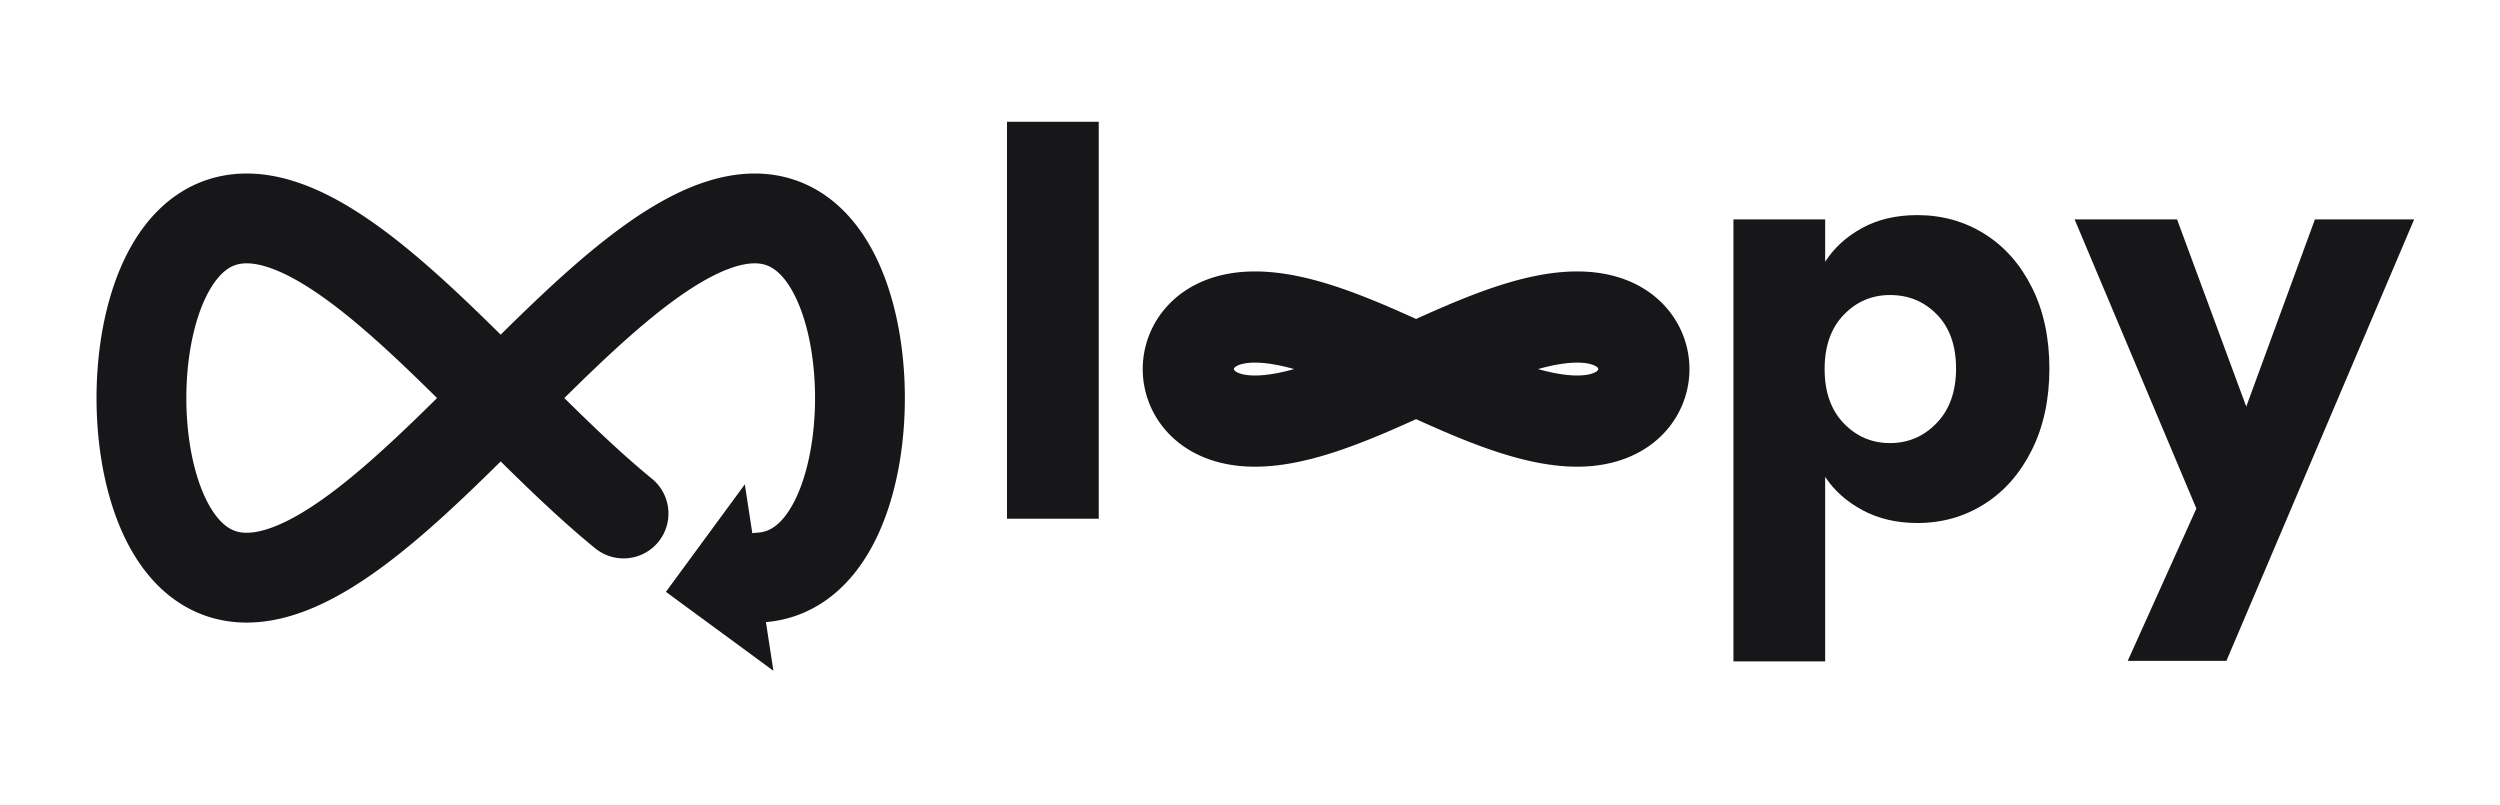
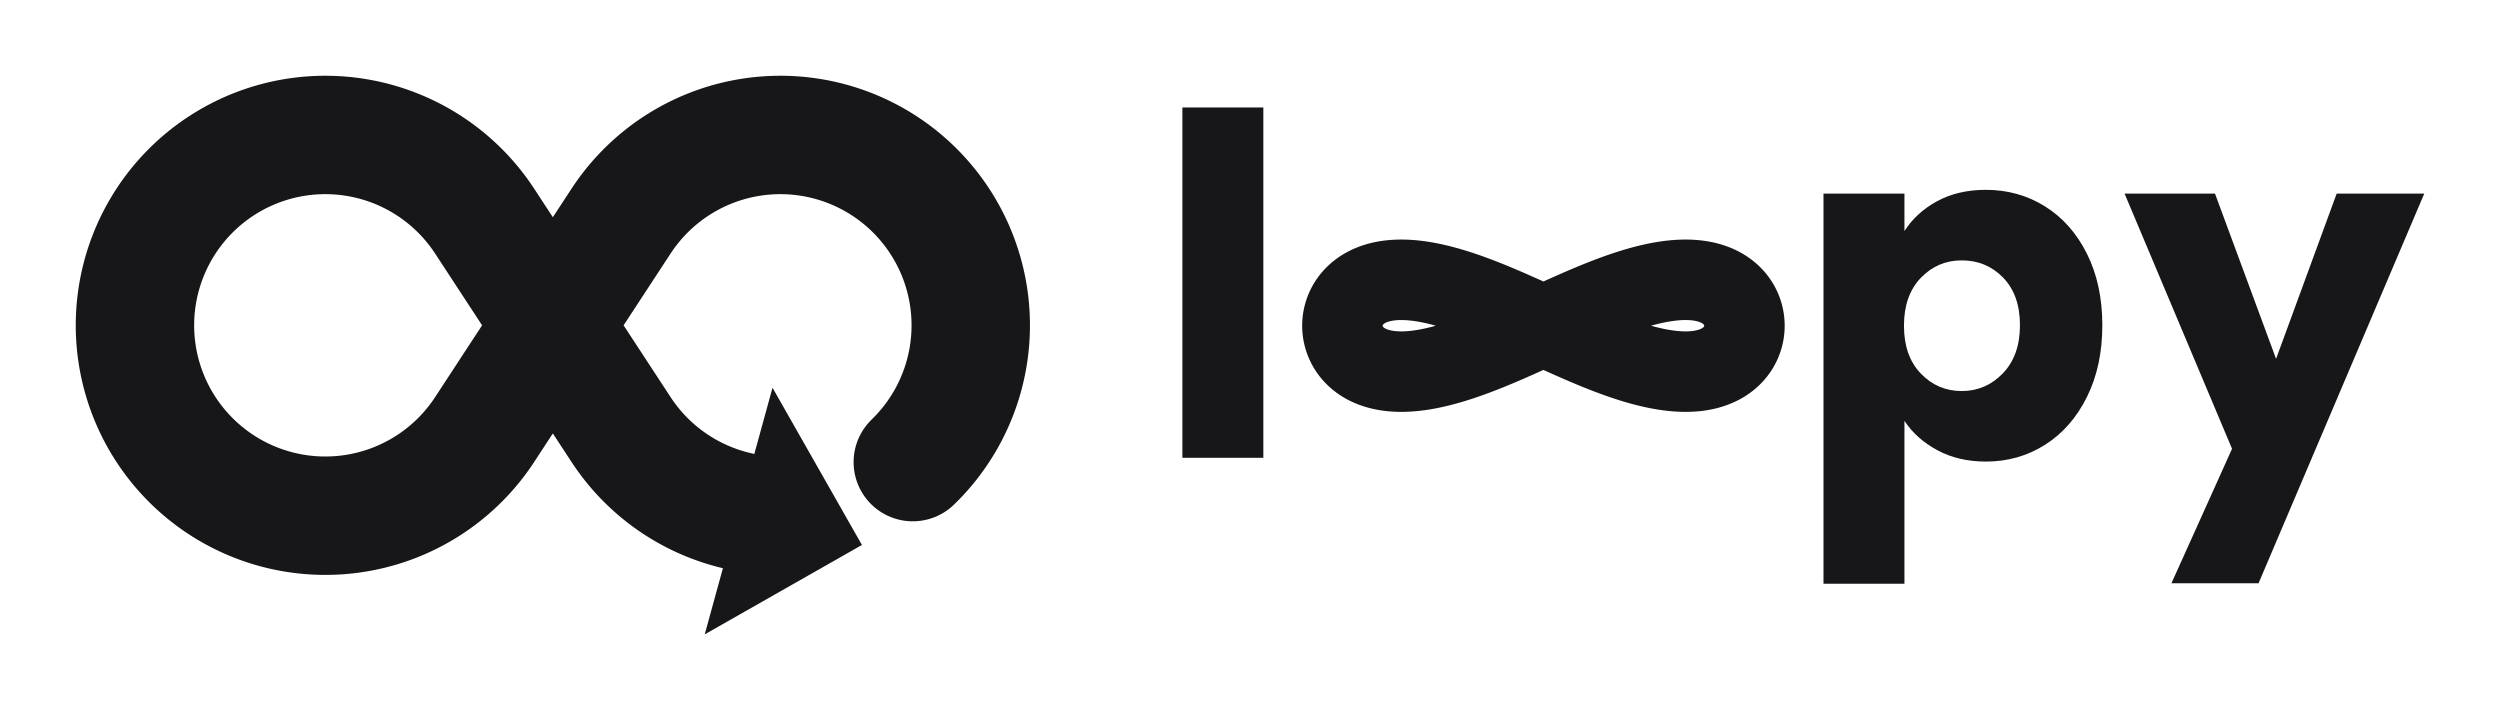
- <svg xmlns="http://www.w3.org/2000/svg" viewBox="0 0 466.05 150.00">
-   <g transform="translate(13.608,-5.527) scale(0.7973)">
-     <path d="M 128.730 126.997 L 127.961 126.367 L 127.191 125.727 L 126.417 125.077 L 125.641 124.417 L 124.863 123.749 L 124.082 123.071 L 123.299 122.385 L 122.514 121.690 L 121.727 120.987 L 120.937 120.276 L 120.146 119.558 L 119.353 118.832 L 118.558 118.099 L 117.761 117.359 L 116.962 116.613 L 116.162 115.860 L 115.361 115.102 L 114.558 114.337 L 113.753 113.568 L 112.947 112.793 L 112.140 112.013 L 111.332 111.229 L 110.523 110.440 L 109.713 109.648 L 108.902 108.852 L 108.090 108.052 L 107.277 107.250 L 106.464 106.445 L 105.650 105.637 L 104.835 104.827 L 104.020 104.016 L 103.205 103.203 L 102.389 102.388 L 101.573 101.573 L 100.757 100.757 L 99.941 99.941 L 99.125 99.125 L 98.309 98.310 L 97.493 97.494 L 96.678 96.680 L 95.862 95.867 L 95.048 95.056 L 94.233 94.247 L 93.419 93.439 L 92.606 92.635 L 91.793 91.833 L 90.981 91.034 L 90.171 90.238 L 89.361 89.446 L 88.551 88.658 L 87.744 87.875 L 86.937 87.096 L 86.131 86.322 L 85.327 85.553 L 84.524 84.789 L 83.723 84.031 L 82.923 83.279 L 82.125 82.534 L 81.328 81.795 L 80.533 81.063 L 79.740 80.338 L 78.949 79.621 L 78.160 78.911 L 77.373 78.209 L 76.588 77.516 L 75.806 76.831 L 75.025 76.155 L 74.247 75.487 L 73.472 74.829 L 72.698 74.181 L 71.928 73.542 L 71.160 72.913 L 70.395 72.295 L 69.633 71.687 L 68.873 71.089 L 68.117 70.503 L 67.363 69.927 L 66.613 69.363 L 65.865 68.811 L 65.121 68.270 L 64.381 67.741 L 63.643 67.225 L 62.909 66.721 L 62.179 66.229 L 61.452 65.750 L 60.728 65.285 L 60.009 64.832 L 59.293 64.392 L 58.581 63.966 L 57.873 63.554 L 57.169 63.155 L 56.469 62.770 L 55.773 62.400 L 55.081 62.043 L 54.394 61.701 L 53.711 61.373 L 53.032 61.060 L 52.357 60.762 L 51.688 60.478 L 51.022 60.209 L 50.362 59.956 L 49.705 59.717 L 49.054 59.494 L 48.408 59.286 L 47.766 59.093 L 47.129 58.916 L 46.498 58.754 L 45.871 58.608 L 45.250 58.477 L 44.633 58.363 L 44.022 58.263 L 43.416 58.180 L 42.816 58.112 L 42.221 58.061 L 41.631 58.025 L 41.047 58.005 L 40.468 58.000 L 39.895 58.012 L 39.328 58.040 L 38.767 58.083 L 38.211 58.142 L 37.661 58.217 L 37.117 58.308 L 36.579 58.414 L 36.047 58.536 L 35.521 58.674 L 35.001 58.828 L 34.487 58.997 L 33.979 59.181 L 33.477 59.381 L 32.982 59.596 L 32.493 59.827 L 32.011 60.072 L 31.535 60.333 L 31.065 60.609 L 30.602 60.899 L 30.146 61.205 L 29.696 61.525 L 29.252 61.859 L 28.816 62.208 L 28.386 62.571 L 27.963 62.948 L 27.546 63.340 L 27.137 63.745 L 26.734 64.164 L 26.339 64.596 L 25.950 65.042 L 25.568 65.501 L 25.193 65.973 L 24.826 66.457 L 24.465 66.955 L 24.111 67.465 L 23.765 67.987 L 23.426 68.521 L 23.094 69.067 L 22.770 69.625 L 22.452 70.195 L 22.142 70.775 L 21.840 71.367 L 21.544 71.969 L 21.256 72.582 L 20.976 73.206 L 20.703 73.839 L 20.437 74.482 L 20.179 75.135 L 19.929 75.798 L 19.686 76.469 L 19.451 77.150 L 19.223 77.839 L 19.003 78.536 L 18.791 79.242 L 18.586 79.955 L 18.389 80.676 L 18.199 81.404 L 18.018 82.139 L 17.844 82.881 L 17.678 83.630 L 17.519 84.384 L 17.369 85.145 L 17.226 85.911 L 17.091 86.682 L 16.964 87.459 L 16.844 88.240 L 16.733 89.026 L 16.629 89.816 L 16.533 90.609 L 16.445 91.406 L 16.365 92.207 L 16.293 93.010 L 16.229 93.816 L 16.173 94.625 L 16.125 95.435 L 16.084 96.247 L 16.052 97.060 L 16.027 97.875 L 16.010 98.691 L 16.001 99.506 L 16.001 100.323 L 16.008 101.139 L 16.023 101.954 L 16.046 102.769 L 16.077 103.583 L 16.115 104.395 L 16.162 105.206 L 16.217 106.015 L 16.279 106.821 L 16.350 107.625 L 16.428 108.426 L 16.514 109.224 L 16.608 110.018 L 16.710 110.809 L 16.820 111.596 L 16.938 112.378 L 17.063 113.155 L 17.197 113.928 L 17.338 114.695 L 17.487 115.457 L 17.644 116.213 L 17.808 116.962 L 17.981 117.706 L 18.161 118.442 L 18.348 119.172 L 18.544 119.894 L 18.747 120.609 L 18.958 121.317 L 19.176 122.016 L 19.402 122.707 L 19.636 123.389 L 19.877 124.062 L 20.126 124.726 L 20.383 125.381 L 20.647 126.027 L 20.918 126.662 L 21.197 127.288 L 21.483 127.903 L 21.777 128.508 L 22.078 129.102 L 22.387 129.685 L 22.702 130.256 L 23.026 130.817 L 23.356 131.365 L 23.693 131.902 L 24.038 132.427 L 24.390 132.939 L 24.749 133.439 L 25.116 133.927 L 25.489 134.402 L 25.869 134.863 L 26.256 135.312 L 26.651 135.747 L 27.052 136.169 L 27.460 136.577 L 27.875 136.971 L 28.297 137.351 L 28.725 137.717 L 29.160 138.069 L 29.602 138.407 L 30.051 138.730 L 30.506 139.038 L 30.968 139.332 L 31.436 139.610 L 31.911 139.874 L 32.392 140.123 L 32.879 140.357 L 33.373 140.575 L 33.873 140.778 L 34.380 140.966 L 34.892 141.138 L 35.411 141.295 L 35.936 141.436 L 36.467 141.561 L 37.004 141.671 L 37.546 141.765 L 38.095 141.844 L 38.650 141.906 L 39.210 141.953 L 39.776 141.983 L 40.348 141.998 L 40.925 141.998 L 41.508 141.981 L 42.097 141.948 L 42.691 141.900 L 43.290 141.835 L 43.895 141.755 L 44.505 141.660 L 45.120 141.548 L 45.741 141.421 L 46.366 141.278 L 46.997 141.119 L 47.632 140.945 L 48.273 140.756 L 48.918 140.551 L 49.569 140.331 L 50.224 140.096 L 50.883 139.845 L 51.548 139.580 L 52.217 139.299 L 52.890 139.004 L 53.568 138.694 L 54.250 138.369 L 54.937 138.030 L 55.628 137.676 L 56.323 137.308 L 57.022 136.927 L 57.725 136.531 L 58.432 136.121 L 59.144 135.698 L 59.859 135.261 L 60.577 134.811 L 61.300 134.348 L 62.026 133.872 L 62.756 133.383 L 63.489 132.882 L 64.226 132.368 L 64.966 131.842 L 65.709 131.303 L 66.456 130.753 L 67.206 130.192 L 67.958 129.619 L 68.714 129.035 L 69.473 128.440 L 70.235 127.834 L 71.000 127.217 L 71.767 126.591 L 72.537 125.954 L 73.309 125.307 L 74.084 124.651 L 74.862 123.986 L 75.642 123.312 L 76.424 122.628 L 77.208 121.937 L 77.995 121.237 L 78.784 120.528 L 79.574 119.813 L 80.367 119.089 L 81.161 118.359 L 81.957 117.621 L 82.755 116.877 L 83.555 116.127 L 84.356 115.370 L 85.159 114.608 L 85.963 113.840 L 86.768 113.067 L 87.574 112.289 L 88.382 111.506 L 89.191 110.719 L 90.001 109.928 L 90.811 109.133 L 91.623 108.335 L 92.436 107.534 L 93.249 106.729 L 94.062 105.923 L 94.877 105.114 L 95.692 104.303 L 96.507 103.490 L 97.322 102.676 L 98.138 101.861 L 98.954 101.046 L 99.770 100.230 L 100.586 99.414 L 101.402 98.598 L 102.218 97.782 L 103.034 96.968 L 103.850 96.154 L 104.665 95.343 L 105.479 94.532 L 106.293 93.724 L 107.107 92.919 L 107.920 92.116 L 108.732 91.316 L 109.543 90.519 L 110.353 89.726 L 111.163 88.936 L 111.971 88.151 L 112.778 87.370 L 113.584 86.594 L 114.389 85.824 L 115.192 85.058 L 115.994 84.298 L 116.795 83.544 L 117.594 82.797 L 118.391 82.055 L 119.186 81.321 L 119.980 80.594 L 120.772 79.873 L 121.561 79.161 L 122.349 78.456 L 123.135 77.760 L 123.918 77.072 L 124.699 76.392 L 125.478 75.722 L 126.255 75.061 L 127.029 74.409 L 127.800 73.767 L 128.569 73.134 L 129.335 72.512 L 130.098 71.900 L 130.859 71.299 L 131.616 70.709 L 132.371 70.129 L 133.123 69.561 L 133.871 69.005 L 134.616 68.460 L 135.358 67.927 L 136.097 67.406 L 136.832 66.898 L 137.564 66.402 L 138.292 65.918 L 139.016 65.448 L 139.737 64.990 L 140.454 64.546 L 141.168 64.115 L 141.877 63.698 L 142.583 63.294 L 143.284 62.905 L 143.982 62.529 L 144.675 62.167 L 145.364 61.820 L 146.048 61.487 L 146.729 61.169 L 147.405 60.865 L 148.076 60.577 L 148.743 60.303 L 149.406 60.044 L 150.063 59.800 L 150.716 59.571 L 151.364 59.357 L 152.008 59.159 L 152.646 58.977 L 153.280 58.809 L 153.908 58.658 L 154.531 58.522 L 155.150 58.401 L 155.762 58.297 L 156.370 58.208 L 156.973 58.135 L 157.570 58.077 L 158.161 58.036 L 158.747 58.010 L 159.328 58.000 L 159.903 58.006 L 160.472 58.028 L 161.036 58.066 L 161.593 58.119 L 162.145 58.189 L 162.692 58.274 L 163.232 58.375 L 163.766 58.491 L 164.294 58.624 L 164.816 58.772 L 165.333 58.935 L 165.842 59.114 L 166.346 59.309 L 166.843 59.518 L 167.335 59.743 L 167.819 59.984 L 168.298 60.239 L 168.770 60.510 L 169.235 60.795 L 169.694 61.095 L 170.146 61.410 L 170.592 61.739 L 171.031 62.083 L 171.463 62.441 L 171.889 62.813 L 172.307 63.200 L 172.719 63.600 L 173.124 64.014 L 173.522 64.442 L 173.914 64.883 L 174.298 65.337 L 174.675 65.804 L 175.045 66.285 L 175.408 66.778 L 175.764 67.283 L 176.113 67.801 L 176.455 68.331 L 176.789 68.873 L 177.117 69.427 L 177.437 69.992 L 177.749 70.569 L 178.054 71.157 L 178.352 71.755 L 178.643 72.364 L 178.926 72.984 L 179.201 73.614 L 179.470 74.254 L 179.730 74.904 L 179.983 75.563 L 180.229 76.231 L 180.467 76.908 L 180.697 77.594 L 180.920 78.289 L 181.135 78.992 L 181.343 79.702 L 181.543 80.420 L 181.735 81.146 L 181.919 81.879 L 182.096 82.618 L 182.265 83.365 L 182.426 84.117 L 182.579 84.876 L 182.725 85.640 L 182.862 86.409 L 182.992 87.184 L 183.115 87.964 L 183.229 88.748 L 183.335 89.536 L 183.434 90.328 L 183.524 91.124 L 183.607 91.924 L 183.682 92.726 L 183.749 93.531 L 183.808 94.339 L 183.859 95.148 L 183.903 95.960 L 183.938 96.773 L 183.965 97.587 L 183.985 98.402 L 183.996 99.218 L 184.000 100.034 L 183.996 100.850 L 183.983 101.666 L 183.963 102.481 L 183.935 103.295 L 183.899 104.108 L 183.855 104.920 L 183.803 105.729 L 183.744 106.536 L 183.676 107.341 L 183.601 108.143 L 183.517 108.943 L 183.426 109.738 L 183.327 110.530 L 183.219 111.318 L 183.105 112.102 L 182.982 112.881 L 182.851 113.655 L 182.713 114.425 L 182.567 115.188 L 182.413 115.946 L 182.251 116.698 L 182.081 117.444 L 181.904 118.183 L 181.719 118.915 L 181.526 119.640 L 181.326 120.358 L 181.117 121.068 L 180.902 121.770 L 180.678 122.463 L 180.447 123.149 L 180.209 123.825 L 179.962 124.493 L 179.709 125.151 L 179.447 125.800 L 179.179 126.439 L 178.902 127.068 L 178.619 127.687 L 178.328 128.295 L 178.029 128.893 L 177.723 129.480 L 177.410 130.056 L 177.089 130.620 L 176.762 131.173 L 176.427 131.714 L 176.084 132.243 L 175.735 132.760 L 175.378 133.264 L 175.015 133.756 L 174.644 134.235 L 174.266 134.702 L 173.881 135.155 L 173.489 135.595 L 173.091 136.021 L 172.685 136.434 L 172.272 136.833 L 171.853 137.218 L 171.427 137.589 L 170.994 137.946 L 170.555 138.289 L 170.108 138.617 L 169.656 138.931 L 169.196 139.230 L 168.730 139.514 L 168.258 139.783 L 167.779 140.037 L 167.294 140.276 L 166.802 140.500 L 166.304 140.708 L 165.800 140.901 L 165.289 141.079 L 164.773 141.241 L 164.250 141.388 L 163.722 141.519 L 163.187 141.634 L 162.646 141.734 L 162.099 141.818 L 161.547 141.886 L 160.989 141.938 L 160.425 141.974" fill="none" stroke="#17171A" stroke-width="21.0" stroke-linecap="round" stroke-linejoin="round" />
-     <path d="M 138.629 145.315 L 157.083 120.179 L 163.766 163.770 Z" fill="#17171A" />
+ <svg xmlns="http://www.w3.org/2000/svg" viewBox="0 0 528.08 150.00">
+   <g transform="translate(18.697,-29.363) scale(0.98082)">
+     <path d="M 177.517 129.458 L 177.976 129.006 L 178.429 128.547 L 178.874 128.081 L 179.311 127.608 L 179.742 127.128 L 180.164 126.642 L 180.579 126.149 L 180.986 125.649 L 181.385 125.143 L 181.777 124.631 L 182.160 124.113 L 182.535 123.589 L 182.901 123.059 L 183.259 122.523 L 183.609 121.982 L 183.950 121.435 L 184.283 120.883 L 184.607 120.326 L 184.922 119.764 L 185.228 119.197 L 185.525 118.625 L 185.814 118.049 L 186.093 117.468 L 186.363 116.883 L 186.624 116.293 L 186.875 115.700 L 187.117 115.103 L 187.350 114.502 L 187.573 113.897 L 187.787 113.289 L 187.991 112.678 L 188.185 112.063 L 188.370 111.446 L 188.545 110.826 L 188.710 110.203 L 188.866 109.577 L 189.011 108.950 L 189.147 108.320 L 189.273 107.688 L 189.389 107.054 L 189.495 106.418 L 189.590 105.781 L 189.676 105.142 L 189.752 104.502 L 189.818 103.861 L 189.873 103.219 L 189.919 102.576 L 189.954 101.933 L 189.980 101.289 L 189.995 100.644 L 190.000 100.000 L 189.995 99.356 L 189.980 98.711 L 189.954 98.067 L 189.919 97.424 L 189.873 96.781 L 189.818 96.139 L 189.752 95.498 L 189.676 94.858 L 189.590 94.219 L 189.495 93.582 L 189.389 92.946 L 189.273 92.312 L 189.147 91.680 L 189.011 91.050 L 188.866 90.423 L 188.710 89.797 L 188.545 89.174 L 188.370 88.554 L 188.185 87.937 L 187.991 87.322 L 187.787 86.711 L 187.573 86.103 L 187.350 85.498 L 187.117 84.897 L 186.875 84.300 L 186.624 83.707 L 186.363 83.117 L 186.093 82.532 L 185.814 81.951 L 185.525 81.375 L 185.228 80.803 L 184.922 80.236 L 184.607 79.674 L 184.283 79.117 L 183.950 78.565 L 183.609 78.018 L 183.259 77.477 L 182.901 76.941 L 182.535 76.411 L 182.160 75.887 L 181.777 75.369 L 181.385 74.857 L 180.986 74.351 L 180.579 73.851 L 180.164 73.358 L 179.742 72.872 L 179.311 72.392 L 178.874 71.919 L 178.429 71.453 L 177.976 70.994 L 177.517 70.542 L 177.050 70.097 L 176.577 69.660 L 176.097 69.230 L 175.610 68.808 L 175.116 68.394 L 174.616 67.987 L 174.110 67.589 L 173.597 67.198 L 173.079 66.815 L 172.554 66.441 L 172.024 66.075 L 171.488 65.717 L 170.946 65.368 L 170.399 65.027 L 169.847 64.695 L 169.289 64.372 L 168.727 64.057 L 168.159 63.752 L 167.587 63.455 L 167.010 63.168 L 166.429 62.889 L 165.844 62.620 L 165.254 62.360 L 164.661 62.109 L 164.063 61.867 L 163.462 61.635 L 162.857 61.413 L 162.249 61.200 L 161.637 60.996 L 161.023 60.802 L 160.405 60.618 L 159.785 60.444 L 159.162 60.279 L 158.536 60.124 L 157.908 59.979 L 157.278 59.844 L 156.646 59.719 L 156.012 59.604 L 155.376 59.499 L 154.739 59.404 L 154.100 59.318 L 153.460 59.243 L 152.819 59.178 L 152.177 59.123 L 151.534 59.078 L 150.890 59.044 L 150.246 59.019 L 149.602 59.004 L 148.957 59.000 L 148.313 59.006 L 147.669 59.022 L 147.025 59.048 L 146.381 59.084 L 145.739 59.130 L 145.097 59.186 L 144.456 59.253 L 143.816 59.329 L 143.177 59.416 L 142.540 59.512 L 141.904 59.619 L 141.271 59.735 L 140.639 59.862 L 140.009 59.998 L 139.381 60.144 L 138.756 60.300 L 138.133 60.466 L 137.513 60.642 L 136.896 60.827 L 136.282 61.022 L 135.671 61.227 L 135.063 61.441 L 134.459 61.665 L 133.858 61.899 L 133.261 62.141 L 132.668 62.393 L 132.079 62.655 L 131.494 62.925 L 130.913 63.205 L 130.337 63.494 L 129.766 63.792 L 129.199 64.099 L 128.637 64.414 L 128.080 64.739 L 127.529 65.072 L 126.982 65.414 L 126.441 65.764 L 125.906 66.123 L 125.376 66.490 L 124.853 66.865 L 124.335 67.249 L 123.823 67.641 L 123.318 68.040 L 122.818 68.448 L 122.326 68.863 L 121.840 69.287 L 121.360 69.717 L 120.888 70.155 L 120.422 70.601 L 119.964 71.054 L 119.512 71.514 L 119.068 71.981 L 118.631 72.455 L 118.202 72.935 L 117.781 73.423 L 117.367 73.917 L 116.961 74.417 L 116.562 74.924 L 116.172 75.437 L 115.790 75.956 L 115.417 76.481 L 115.051 77.012 L 114.694 77.548 L 114.694 77.548 L 113.714 79.045 L 112.735 80.542 L 111.755 82.038 L 110.776 83.535 L 109.796 85.032 L 108.816 86.529 L 107.837 88.026 L 106.857 89.522 L 105.878 91.019 L 104.898 92.516 L 103.918 94.013 L 102.939 95.510 L 101.959 97.006 L 100.980 98.503 L 100.000 100.000 L 99.020 101.497 L 98.041 102.994 L 97.061 104.490 L 96.082 105.987 L 95.102 107.484 L 94.122 108.981 L 93.143 110.478 L 92.163 111.974 L 91.184 113.471 L 90.204 114.968 L 89.224 116.465 L 88.245 117.962 L 87.265 119.458 L 86.286 120.955 L 85.306 122.452 L 85.306 122.452 L 84.949 122.988 L 84.583 123.519 L 84.210 124.044 L 83.828 124.563 L 83.438 125.076 L 83.039 125.583 L 82.633 126.083 L 82.219 126.577 L 81.798 127.065 L 81.369 127.545 L 80.932 128.019 L 80.488 128.486 L 80.036 128.946 L 79.578 129.399 L 79.112 129.845 L 78.640 130.283 L 78.160 130.713 L 77.674 131.137 L 77.182 131.552 L 76.682 131.960 L 76.177 132.359 L 75.665 132.751 L 75.147 133.135 L 74.624 133.510 L 74.094 133.877 L 73.559 134.236 L 73.018 134.586 L 72.471 134.928 L 71.920 135.261 L 71.363 135.586 L 70.801 135.901 L 70.234 136.208 L 69.663 136.506 L 69.087 136.795 L 68.506 137.075 L 67.921 137.345 L 67.332 137.607 L 66.739 137.859 L 66.142 138.101 L 65.541 138.335 L 64.937 138.559 L 64.329 138.773 L 63.718 138.978 L 63.104 139.173 L 62.487 139.358 L 61.867 139.534 L 61.244 139.700 L 60.619 139.856 L 59.991 140.002 L 59.361 140.138 L 58.729 140.265 L 58.096 140.381 L 57.460 140.488 L 56.823 140.584 L 56.184 140.671 L 55.544 140.747 L 54.903 140.814 L 54.261 140.870 L 53.619 140.916 L 52.975 140.952 L 52.331 140.978 L 51.687 140.994 L 51.043 141.000 L 50.398 140.996 L 49.754 140.981 L 49.110 140.956 L 48.466 140.922 L 47.823 140.877 L 47.181 140.822 L 46.540 140.757 L 45.900 140.682 L 45.261 140.596 L 44.624 140.501 L 43.988 140.396 L 43.354 140.281 L 42.722 140.156 L 42.092 140.021 L 41.464 139.876 L 40.838 139.721 L 40.215 139.556 L 39.595 139.382 L 38.977 139.198 L 38.363 139.004 L 37.751 138.800 L 37.143 138.587 L 36.538 138.365 L 35.937 138.133 L 35.339 137.891 L 34.746 137.640 L 34.156 137.380 L 33.571 137.111 L 32.990 136.832 L 32.413 136.545 L 31.841 136.248 L 31.273 135.943 L 30.711 135.628 L 30.153 135.305 L 29.601 134.973 L 29.054 134.632 L 28.512 134.283 L 27.976 133.925 L 27.446 133.559 L 26.921 133.185 L 26.403 132.802 L 25.890 132.411 L 25.384 132.013 L 24.884 131.606 L 24.390 131.192 L 23.903 130.770 L 23.423 130.340 L 22.950 129.903 L 22.483 129.458 L 22.024 129.006 L 21.571 128.547 L 21.126 128.081 L 20.689 127.608 L 20.258 127.128 L 19.836 126.642 L 19.421 126.149 L 19.014 125.649 L 18.615 125.143 L 18.223 124.631 L 17.840 124.113 L 17.465 123.589 L 17.099 123.059 L 16.741 122.523 L 16.391 121.982 L 16.050 121.435 L 15.717 120.883 L 15.393 120.326 L 15.078 119.764 L 14.772 119.197 L 14.475 118.625 L 14.186 118.049 L 13.907 117.468 L 13.637 116.883 L 13.376 116.293 L 13.125 115.700 L 12.883 115.103 L 12.650 114.502 L 12.427 113.897 L 12.213 113.289 L 12.009 112.678 L 11.815 112.063 L 11.630 111.446 L 11.455 110.826 L 11.290 110.203 L 11.134 109.577 L 10.989 108.950 L 10.853 108.320 L 10.727 107.688 L 10.611 107.054 L 10.505 106.418 L 10.410 105.781 L 10.324 105.142 L 10.248 104.502 L 10.182 103.861 L 10.127 103.219 L 10.081 102.576 L 10.046 101.933 L 10.020 101.289 L 10.005 100.644 L 10.000 100.000 L 10.005 99.356 L 10.020 98.711 L 10.046 98.067 L 10.081 97.424 L 10.127 96.781 L 10.182 96.139 L 10.248 95.498 L 10.324 94.858 L 10.410 94.219 L 10.505 93.582 L 10.611 92.946 L 10.727 92.312 L 10.853 91.680 L 10.989 91.050 L 11.134 90.423 L 11.290 89.797 L 11.455 89.174 L 11.630 88.554 L 11.815 87.937 L 12.009 87.322 L 12.213 86.711 L 12.427 86.103 L 12.650 85.498 L 12.883 84.897 L 13.125 84.300 L 13.376 83.707 L 13.637 83.117 L 13.907 82.532 L 14.186 81.951 L 14.475 81.375 L 14.772 80.803 L 15.078 80.236 L 15.393 79.674 L 15.717 79.117 L 16.050 78.565 L 16.391 78.018 L 16.741 77.477 L 17.099 76.941 L 17.465 76.411 L 17.840 75.887 L 18.223 75.369 L 18.615 74.857 L 19.014 74.351 L 19.421 73.851 L 19.836 73.358 L 20.258 72.872 L 20.689 72.392 L 21.126 71.919 L 21.571 71.453 L 22.024 70.994 L 22.483 70.542 L 22.950 70.097 L 23.423 69.660 L 23.903 69.230 L 24.390 68.808 L 24.884 68.394 L 25.384 67.987 L 25.890 67.589 L 26.403 67.198 L 26.921 66.815 L 27.446 66.441 L 27.976 66.075 L 28.512 65.717 L 29.054 65.368 L 29.601 65.027 L 30.153 64.695 L 30.711 64.372 L 31.273 64.057 L 31.841 63.752 L 32.413 63.455 L 32.990 63.168 L 33.571 62.889 L 34.156 62.620 L 34.746 62.360 L 35.339 62.109 L 35.937 61.867 L 36.538 61.635 L 37.143 61.413 L 37.751 61.200 L 38.363 60.996 L 38.977 60.802 L 39.595 60.618 L 40.215 60.444 L 40.838 60.279 L 41.464 60.124 L 42.092 59.979 L 42.722 59.844 L 43.354 59.719 L 43.988 59.604 L 44.624 59.499 L 45.261 59.404 L 45.900 59.318 L 46.540 59.243 L 47.181 59.178 L 47.823 59.123 L 48.466 59.078 L 49.110 59.044 L 49.754 59.019 L 50.398 59.004 L 51.043 59.000 L 51.687 59.006 L 52.331 59.022 L 52.975 59.048 L 53.619 59.084 L 54.261 59.130 L 54.903 59.186 L 55.544 59.253 L 56.184 59.329 L 56.823 59.416 L 57.460 59.512 L 58.096 59.619 L 58.729 59.735 L 59.361 59.862 L 59.991 59.998 L 60.619 60.144 L 61.244 60.300 L 61.867 60.466 L 62.487 60.642 L 63.104 60.827 L 63.718 61.022 L 64.329 61.227 L 64.937 61.441 L 65.541 61.665 L 66.142 61.899 L 66.739 62.141 L 67.332 62.393 L 67.921 62.655 L 68.506 62.925 L 69.087 63.205 L 69.663 63.494 L 70.234 63.792 L 70.801 64.099 L 71.363 64.414 L 71.920 64.739 L 72.471 65.072 L 73.018 65.414 L 73.559 65.764 L 74.094 66.123 L 74.624 66.490 L 75.147 66.865 L 75.665 67.249 L 76.177 67.641 L 76.682 68.040 L 77.182 68.448 L 77.674 68.863 L 78.160 69.287 L 78.640 69.717 L 79.112 70.155 L 79.578 70.601 L 80.036 71.054 L 80.488 71.514 L 80.932 71.981 L 81.369 72.455 L 81.798 72.935 L 82.219 73.423 L 82.633 73.917 L 83.039 74.417 L 83.438 74.924 L 83.828 75.437 L 84.210 75.956 L 84.583 76.481 L 84.949 77.012 L 85.306 77.548 L 85.306 77.548 L 86.286 79.045 L 87.265 80.542 L 88.245 82.038 L 89.224 83.535 L 90.204 85.032 L 91.184 86.529 L 92.163 88.026 L 93.143 89.522 L 94.122 91.019 L 95.102 92.516 L 96.082 94.013 L 97.061 95.510 L 98.041 97.006 L 99.020 98.503 L 100.000 100.000 L 100.980 101.497 L 101.959 102.994 L 102.939 104.490 L 103.918 105.987 L 104.898 107.484 L 105.878 108.981 L 106.857 110.478 L 107.837 111.974 L 108.816 113.471 L 109.796 114.968 L 110.776 116.465 L 111.755 117.962 L 112.735 119.458 L 113.714 120.955 L 114.694 122.452 L 114.694 122.452 L 115.051 122.988 L 115.417 123.519 L 115.790 124.044 L 116.172 124.563 L 116.562 125.076 L 116.961 125.583 L 117.367 126.083 L 117.781 126.577 L 118.202 127.065 L 118.631 127.545 L 119.068 128.019 L 119.512 128.486 L 119.964 128.946 L 120.422 129.399 L 120.888 129.845 L 121.360 130.283 L 121.840 130.713 L 122.326 131.137 L 122.818 131.552 L 123.318 131.960 L 123.823 132.359 L 124.335 132.751 L 124.853 133.135 L 125.376 133.510 L 125.906 133.877 L 126.441 134.236 L 126.982 134.586 L 127.529 134.928 L 128.080 135.261 L 128.637 135.586 L 129.199 135.901 L 129.766 136.208 L 130.337 136.506 L 130.913 136.795 L 131.494 137.075 L 132.079 137.345 L 132.668 137.607 L 133.261 137.859 L 133.858 138.101 L 134.459 138.335 L 135.063 138.559 L 135.671 138.773 L 136.282 138.978 L 136.896 139.173 L 137.513 139.358 L 138.133 139.534 L 138.756 139.700 L 139.381 139.856 L 140.009 140.002" fill="none" stroke="#17171A" stroke-width="25.5" stroke-linecap="round" stroke-linejoin="round" />
+     <path d="M 166.564 147.301 L 132.709 166.557 L 147.308 113.447 Z" fill="#17171A" />
  </g>
-   <g transform="translate(181.527,96.700)">
+   <g transform="translate(243.559,96.700)">
    <g transform="translate(0.000,0) scale(0.1,-0.1)">
      <path d="M233 740V0H62V740Z" fill="#17171A" />
    </g>
    <path d="M 124.920 -27.900 L 124.915 -27.595 L 124.899 -27.291 L 124.873 -26.987 L 124.836 -26.684 L 124.789 -26.383 L 124.732 -26.082 L 124.664 -25.784 L 124.585 -25.488 L 124.496 -25.194 L 124.397 -24.903 L 124.288 -24.614 L 124.168 -24.329 L 124.038 -24.048 L 123.897 -23.770 L 123.747 -23.496 L 123.586 -23.227 L 123.415 -22.962 L 123.234 -22.702 L 123.043 -22.448 L 122.842 -22.198 L 122.631 -21.955 L 122.410 -21.717 L 122.179 -21.485 L 121.938 -21.260 L 121.688 -21.041 L 121.428 -20.829 L 121.158 -20.624 L 120.879 -20.426 L 120.590 -20.235 L 120.292 -20.053 L 119.985 -19.877 L 119.668 -19.710 L 119.342 -19.551 L 119.007 -19.400 L 118.663 -19.257 L 118.310 -19.123 L 117.948 -18.998 L 117.578 -18.881 L 117.199 -18.773 L 116.811 -18.675 L 116.415 -18.585 L 116.010 -18.505 L 115.597 -18.434 L 115.176 -18.372 L 114.747 -18.319 L 114.310 -18.276 L 113.865 -18.243 L 113.412 -18.219 L 112.952 -18.205 L 112.484 -18.200 L 112.008 -18.205 L 111.526 -18.219 L 111.036 -18.243 L 110.539 -18.276 L 110.036 -18.319 L 109.525 -18.372 L 109.008 -18.434 L 108.484 -18.505 L 107.954 -18.585 L 107.417 -18.675 L 106.875 -18.773 L 106.326 -18.881 L 105.772 -18.998 L 105.211 -19.123 L 104.645 -19.257 L 104.074 -19.400 L 103.497 -19.551 L 102.915 -19.710 L 102.328 -19.877 L 101.736 -20.053 L 101.140 -20.235 L 100.539 -20.426 L 99.933 -20.624 L 99.323 -20.829 L 98.709 -21.041 L 98.091 -21.260 L 97.469 -21.485 L 96.843 -21.717 L 96.214 -21.955 L 95.581 -22.198 L 94.945 -22.448 L 94.306 -22.702 L 93.664 -22.962 L 93.019 -23.227 L 92.372 -23.496 L 91.722 -23.770 L 91.070 -24.048 L 90.416 -24.329 L 89.760 -24.614 L 89.102 -24.903 L 88.443 -25.194 L 87.782 -25.488 L 87.119 -25.784 L 86.456 -26.082 L 85.791 -26.383 L 85.126 -26.684 L 84.460 -26.987 L 83.794 -27.291 L 83.127 -27.595 L 82.460 -27.900 L 81.793 -28.205 L 81.126 -28.509 L 80.460 -28.813 L 79.794 -29.116 L 79.129 -29.417 L 78.464 -29.718 L 77.801 -30.016 L 77.138 -30.312 L 76.477 -30.606 L 75.818 -30.897 L 75.160 -31.186 L 74.504 -31.471 L 73.850 -31.752 L 73.198 -32.030 L 72.548 -32.304 L 71.901 -32.573 L 71.256 -32.838 L 70.614 -33.098 L 69.975 -33.352 L 69.339 -33.602 L 68.706 -33.845 L 68.077 -34.083 L 67.451 -34.315 L 66.829 -34.540 L 66.211 -34.759 L 65.597 -34.971 L 64.987 -35.176 L 64.381 -35.374 L 63.780 -35.565 L 63.184 -35.747 L 62.592 -35.923 L 62.005 -36.090 L 61.423 -36.249 L 60.846 -36.400 L 60.275 -36.543 L 59.709 -36.677 L 59.148 -36.802 L 58.594 -36.919 L 58.045 -37.027 L 57.503 -37.125 L 56.966 -37.215 L 56.436 -37.295 L 55.912 -37.366 L 55.395 -37.428 L 54.884 -37.481 L 54.381 -37.524 L 53.884 -37.557 L 53.394 -37.581 L 52.912 -37.595 L 52.436 -37.600 L 51.968 -37.595 L 51.508 -37.581 L 51.055 -37.557 L 50.610 -37.524 L 50.173 -37.481 L 49.744 -37.428 L 49.323 -37.366 L 48.910 -37.295 L 48.505 -37.215 L 48.109 -37.125 L 47.721 -37.027 L 47.342 -36.919 L 46.972 -36.802 L 46.610 -36.677 L 46.257 -36.543 L 45.913 -36.400 L 45.578 -36.249 L 45.252 -36.090 L 44.935 -35.923 L 44.628 -35.747 L 44.330 -35.565 L 44.041 -35.374 L 43.762 -35.176 L 43.492 -34.971 L 43.232 -34.759 L 42.982 -34.540 L 42.741 -34.315 L 42.510 -34.083 L 42.289 -33.845 L 42.078 -33.602 L 41.877 -33.352 L 41.686 -33.098 L 41.505 -32.838 L 41.334 -32.573 L 41.173 -32.304 L 41.023 -32.030 L 40.882 -31.752 L 40.752 -31.471 L 40.632 -31.186 L 40.523 -30.897 L 40.424 -30.606 L 40.335 -30.312 L 40.256 -30.016 L 40.188 -29.718 L 40.131 -29.417 L 40.084 -29.116 L 40.047 -28.813 L 40.021 -28.509 L 40.005 -28.205 L 40.000 -27.900 L 40.005 -27.595 L 40.021 -27.291 L 40.047 -26.987 L 40.084 -26.684 L 40.131 -26.383 L 40.188 -26.082 L 40.256 -25.784 L 40.335 -25.488 L 40.424 -25.194 L 40.523 -24.903 L 40.632 -24.614 L 40.752 -24.329 L 40.882 -24.048 L 41.023 -23.770 L 41.173 -23.496 L 41.334 -23.227 L 41.505 -22.962 L 41.686 -22.702 L 41.877 -22.448 L 42.078 -22.198 L 42.289 -21.955 L 42.510 -21.717 L 42.741 -21.485 L 42.982 -21.260 L 43.232 -21.041 L 43.492 -20.829 L 43.762 -20.624 L 44.041 -20.426 L 44.330 -20.235 L 44.628 -20.053 L 44.935 -19.877 L 45.252 -19.710 L 45.578 -19.551 L 45.913 -19.400 L 46.257 -19.257 L 46.610 -19.123 L 46.972 -18.998 L 47.342 -18.881 L 47.721 -18.773 L 48.109 -18.675 L 48.505 -18.585 L 48.910 -18.505 L 49.323 -18.434 L 49.744 -18.372 L 50.173 -18.319 L 50.610 -18.276 L 51.055 -18.243 L 51.508 -18.219 L 51.968 -18.205 L 52.436 -18.200 L 52.912 -18.205 L 53.394 -18.219 L 53.884 -18.243 L 54.381 -18.276 L 54.884 -18.319 L 55.395 -18.372 L 55.912 -18.434 L 56.436 -18.505 L 56.966 -18.585 L 57.503 -18.675 L 58.045 -18.773 L 58.594 -18.881 L 59.148 -18.998 L 59.709 -19.123 L 60.275 -19.257 L 60.846 -19.400 L 61.423 -19.551 L 62.005 -19.710 L 62.592 -19.877 L 63.184 -20.053 L 63.780 -20.235 L 64.381 -20.426 L 64.987 -20.624 L 65.597 -20.829 L 66.211 -21.041 L 66.829 -21.260 L 67.451 -21.485 L 68.077 -21.717 L 68.706 -21.955 L 69.339 -22.198 L 69.975 -22.448 L 70.614 -22.702 L 71.256 -22.962 L 71.901 -23.227 L 72.548 -23.496 L 73.198 -23.770 L 73.850 -24.048 L 74.504 -24.329 L 75.160 -24.614 L 75.818 -24.903 L 76.477 -25.194 L 77.138 -25.488 L 77.801 -25.784 L 78.464 -26.082 L 79.129 -26.383 L 79.794 -26.684 L 80.460 -26.987 L 81.126 -27.291 L 81.793 -27.595 L 82.460 -27.900 L 83.127 -28.205 L 83.794 -28.509 L 84.460 -28.813 L 85.126 -29.116 L 85.791 -29.417 L 86.456 -29.718 L 87.119 -30.016 L 87.782 -30.312 L 88.443 -30.606 L 89.102 -30.897 L 89.760 -31.186 L 90.416 -31.471 L 91.070 -31.752 L 91.722 -32.030 L 92.372 -32.304 L 93.019 -32.573 L 93.664 -32.838 L 94.306 -33.098 L 94.945 -33.352 L 95.581 -33.602 L 96.214 -33.845 L 96.843 -34.083 L 97.469 -34.315 L 98.091 -34.540 L 98.709 -34.759 L 99.323 -34.971 L 99.933 -35.176 L 100.539 -35.374 L 101.140 -35.565 L 101.736 -35.747 L 102.328 -35.923 L 102.915 -36.090 L 103.497 -36.249 L 104.074 -36.400 L 104.645 -36.543 L 105.211 -36.677 L 105.772 -36.802 L 106.326 -36.919 L 106.875 -37.027 L 107.417 -37.125 L 107.954 -37.215 L 108.484 -37.295 L 109.008 -37.366 L 109.525 -37.428 L 110.036 -37.481 L 110.539 -37.524 L 111.036 -37.557 L 111.526 -37.581 L 112.008 -37.595 L 112.484 -37.600 L 112.952 -37.595 L 113.412 -37.581 L 113.865 -37.557 L 114.310 -37.524 L 114.747 -37.481 L 115.176 -37.428 L 115.597 -37.366 L 116.010 -37.295 L 116.415 -37.215 L 116.811 -37.125 L 117.199 -37.027 L 117.578 -36.919 L 117.948 -36.802 L 118.310 -36.677 L 118.663 -36.543 L 119.007 -36.400 L 119.342 -36.249 L 119.668 -36.090 L 119.985 -35.923 L 120.292 -35.747 L 120.590 -35.565 L 120.879 -35.374 L 121.158 -35.176 L 121.428 -34.971 L 121.688 -34.759 L 121.938 -34.540 L 122.179 -34.315 L 122.410 -34.083 L 122.631 -33.845 L 122.842 -33.602 L 123.043 -33.352 L 123.234 -33.098 L 123.415 -32.838 L 123.586 -32.573 L 123.747 -32.304 L 123.897 -32.030 L 124.038 -31.752 L 124.168 -31.471 L 124.288 -31.186 L 124.397 -30.897 L 124.496 -30.606 L 124.585 -30.312 L 124.664 -30.016 L 124.732 -29.718 L 124.789 -29.417 L 124.836 -29.116 L 124.873 -28.813 L 124.899 -28.509 L 124.915 -28.205 L 124.920 -27.900" fill="none" stroke="#17171A" stroke-width="17.000" stroke-linecap="round" stroke-linejoin="round" />
    <g transform="translate(135.420,0) scale(0.1,-0.1)">
      <path d="M405 566Q474 566 530.0 531.0Q586 496 618.5 431.0Q651 366 651 280Q651 194 618.5 128.5Q586 63 530.0 27.5Q474 -8 405 -8Q347 -8 302.5 16.0Q258 40 233 78V-266H62V558H233V479Q258 518 302.0 542.0Q346 566 405 566ZM354 417Q303 417 267.5 380.0Q232 343 232 279Q232 215 267.5 178.0Q303 141 354 141Q405 141 441.0 178.5Q477 216 477 280Q477 344 441.5 380.5Q406 417 354 417Z" fill="#17171A" />
    </g>
    <g transform="translate(205.320,0) scale(0.1,-0.1)">
      <path d="M632 558 282 -265H98L226 19L-1 558H190L319 209L447 558Z" fill="#17171A" />
    </g>
  </g>
</svg>
